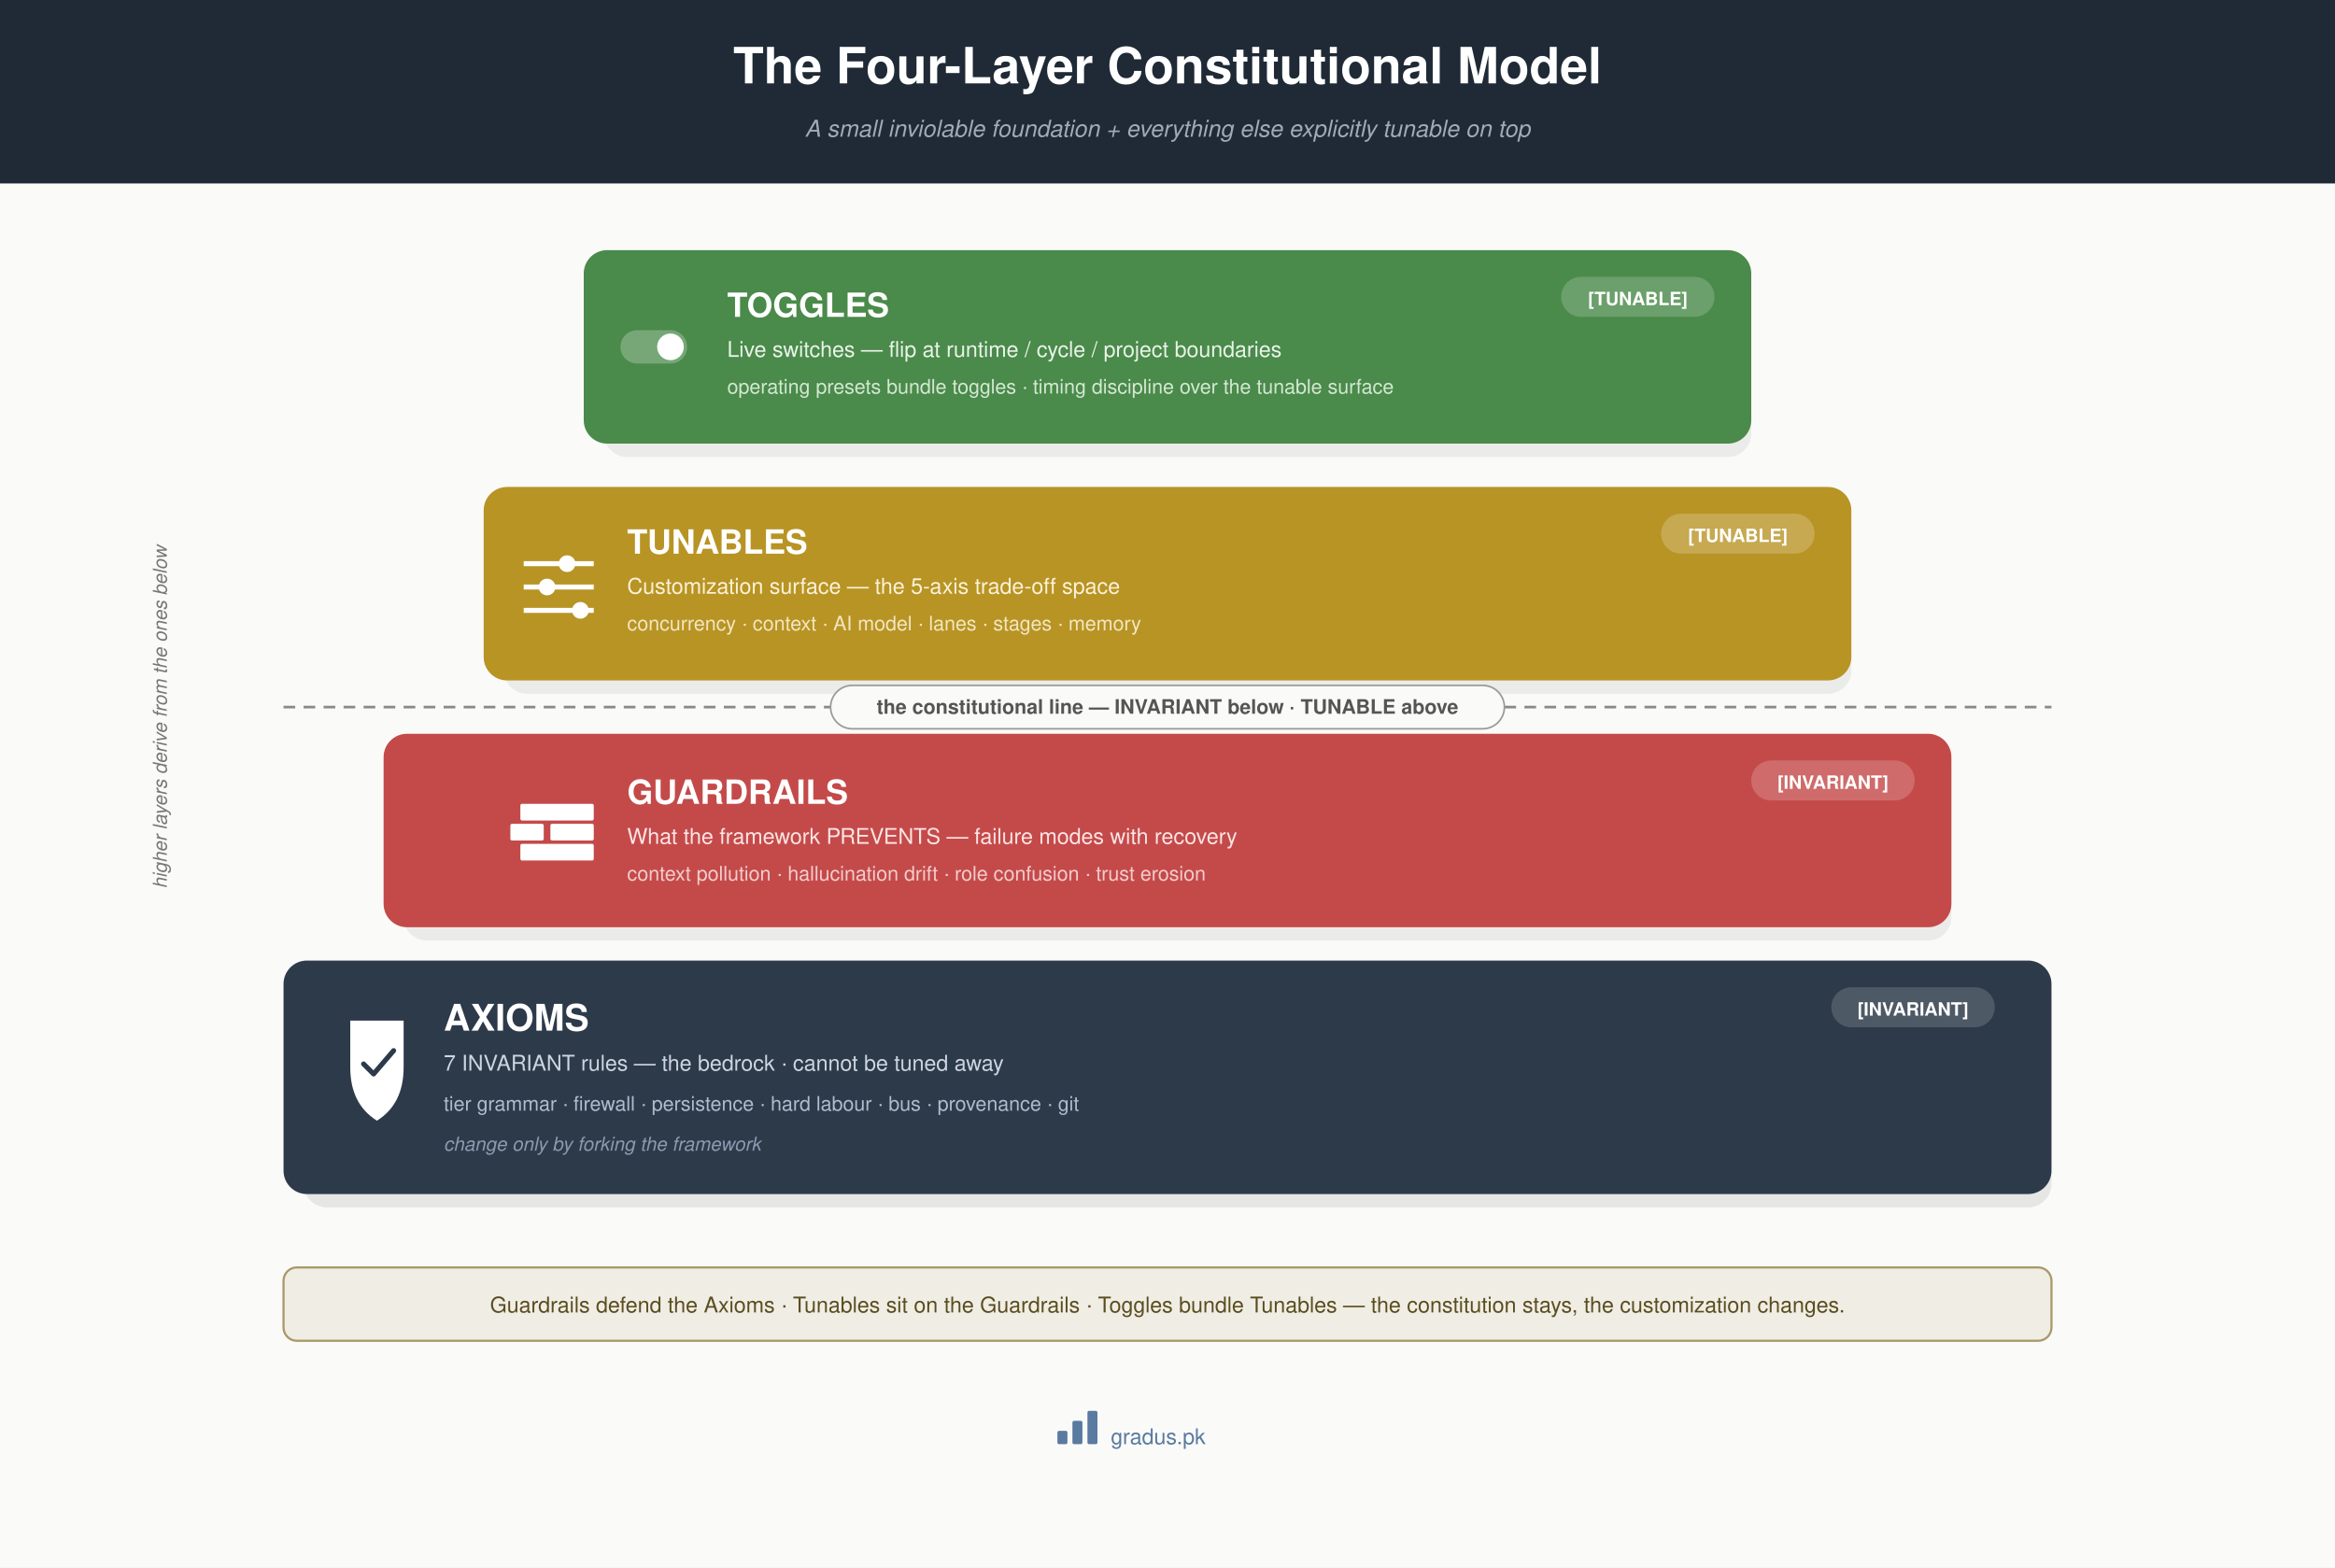
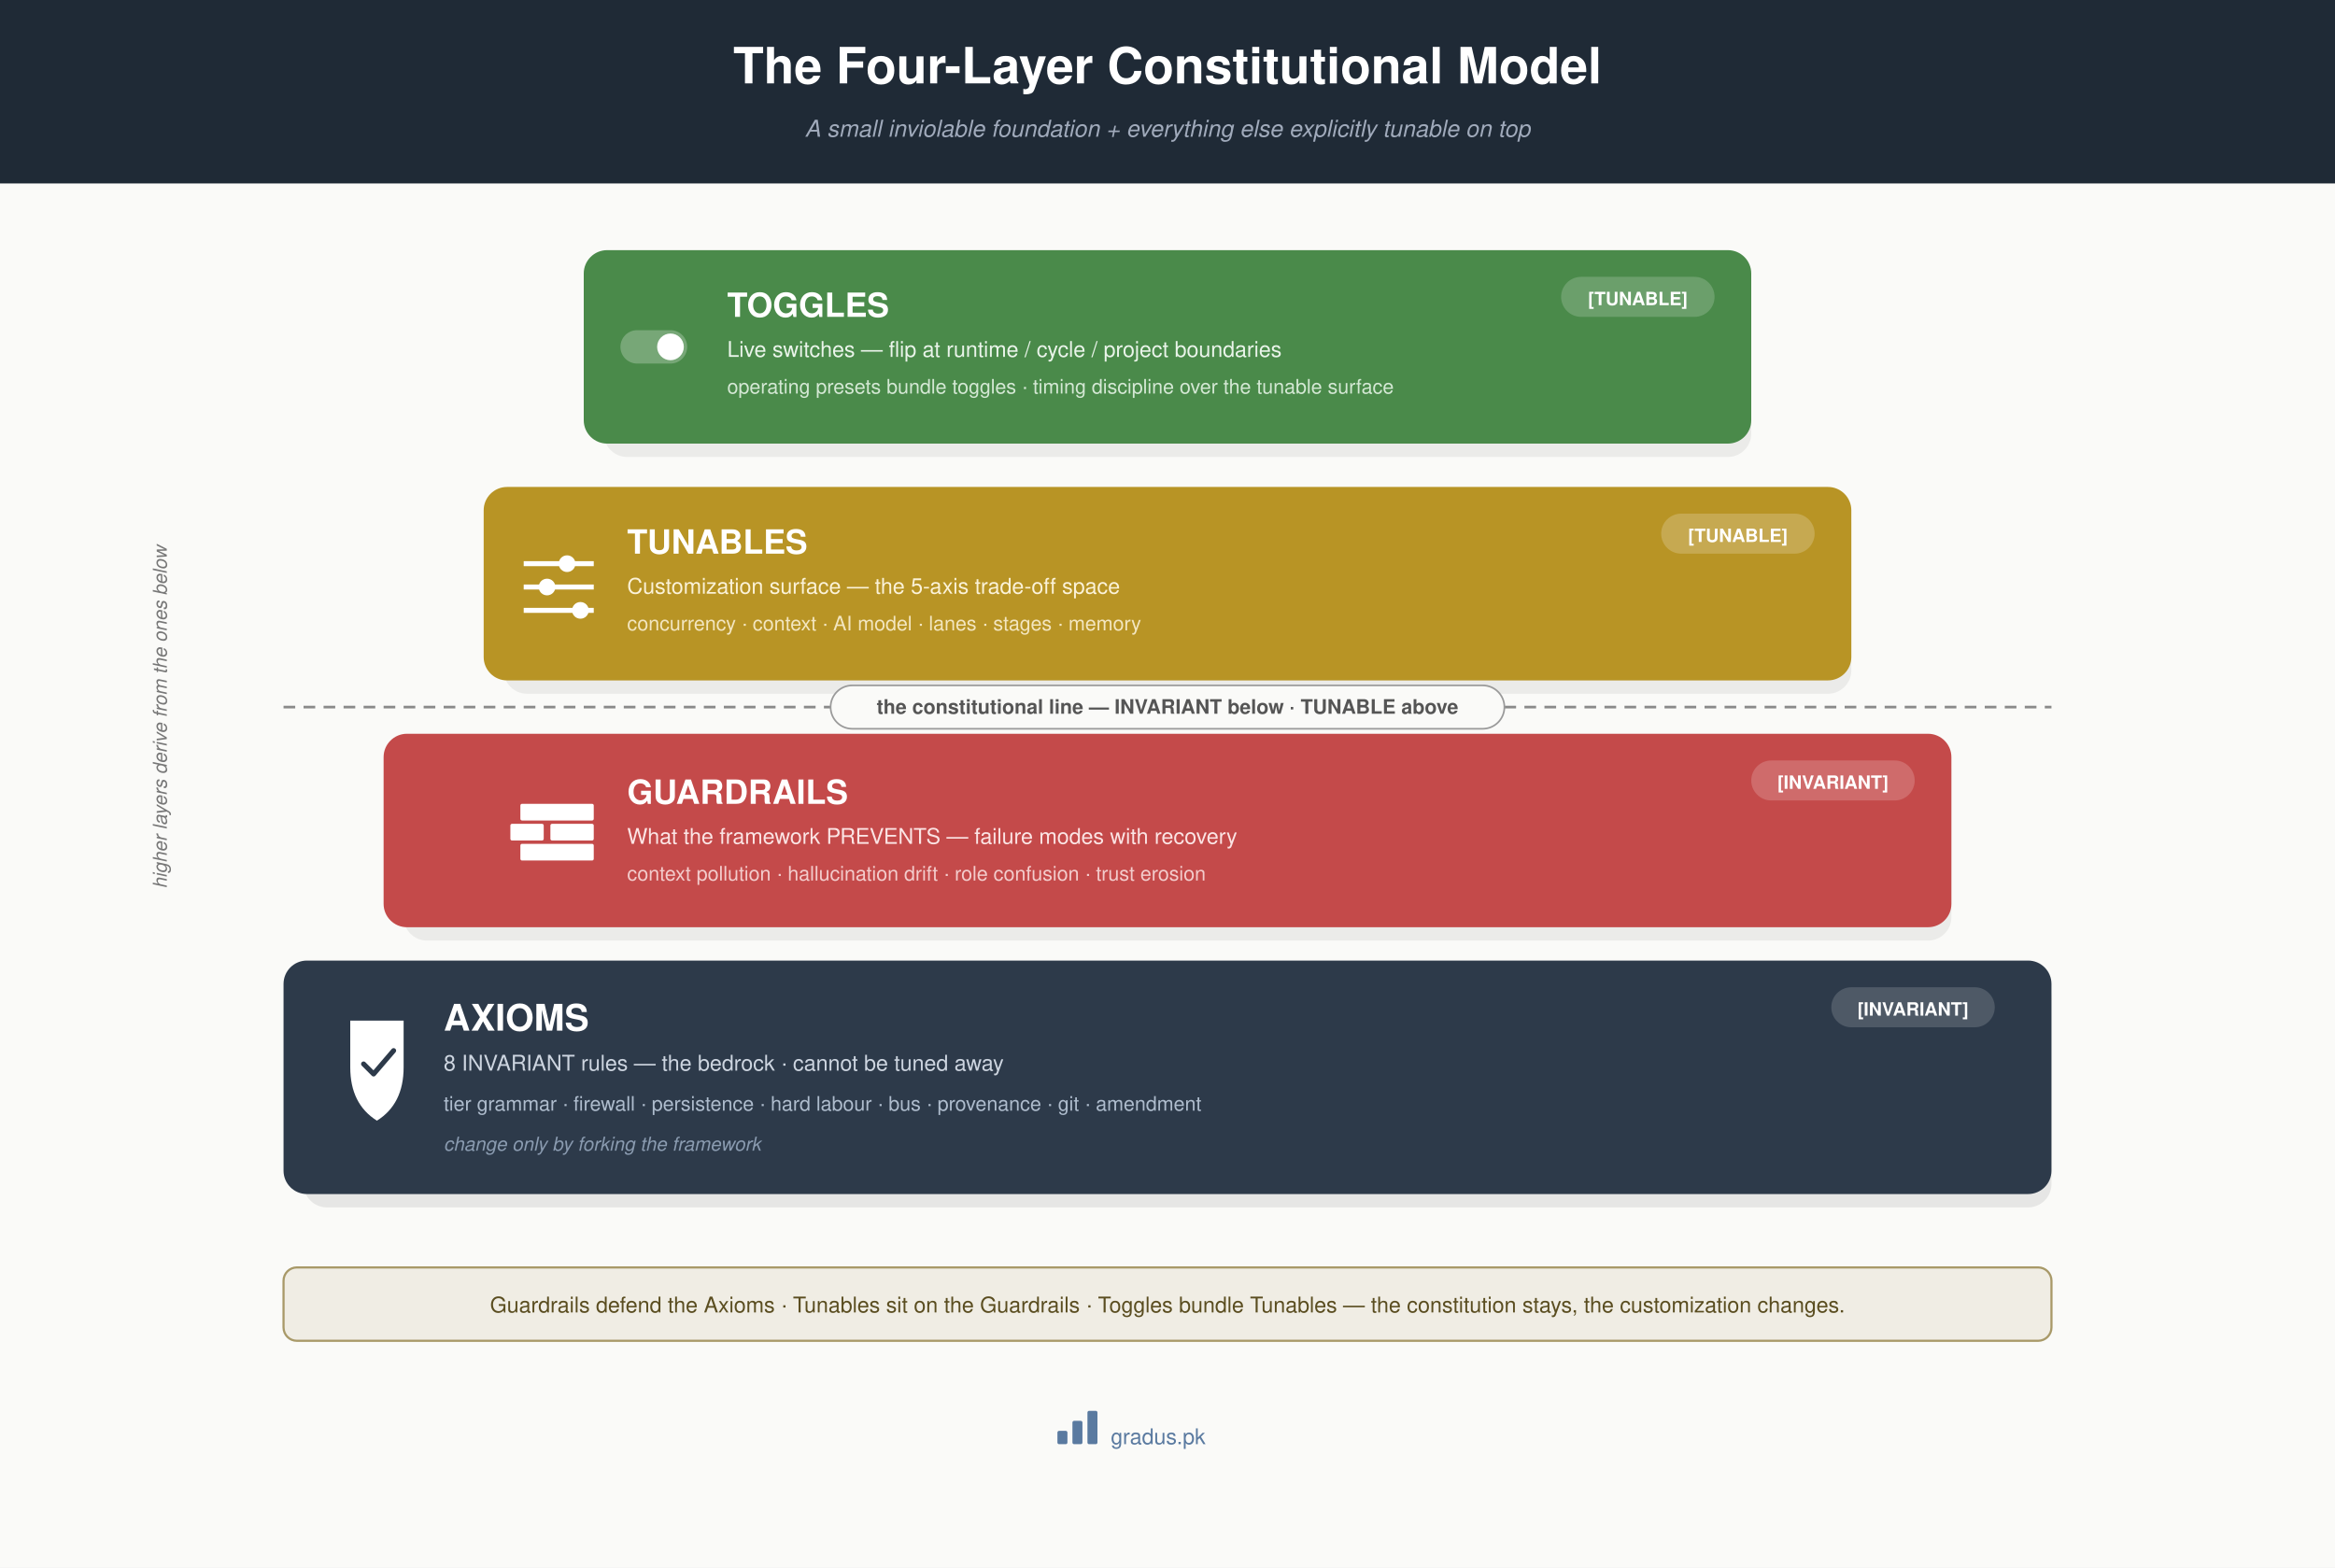
<svg xmlns="http://www.w3.org/2000/svg" xmlns:xlink="http://www.w3.org/1999/xlink" width="1400" height="940" viewBox="0 0 1400 940" font-family="-apple-system, BlinkMacSystemFont, 'Segoe UI', Helvetica, Arial, sans-serif">
  <rect width="1400" height="940" fill="#fafaf8" />
  <rect x="0" y="0" width="1400" height="110" fill="#1f2a36" />
  <text x="700" y="50" text-anchor="middle" font-size="30" font-weight="700" fill="#ffffff">The Four-Layer Constitutional Model</text>
  <text x="700" y="82" text-anchor="middle" font-size="14" fill="#a0aabb" font-style="italic">A small inviolable foundation + everything else explicitly tunable on top</text>
  <rect x="356" y="152" width="688" height="116" rx="14" fill="#000000" opacity="0.06" transform="translate(6,6)" />
  <rect x="350" y="150" width="700" height="116" rx="14" fill="#4a8a4a" />
  <rect x="372" y="198" width="40" height="20" rx="10" fill="#ffffff" opacity="0.25" />
  <circle cx="402" cy="208" r="8" fill="#ffffff" />
  <text x="436" y="190" font-size="20" font-weight="700" fill="#ffffff">TOGGLES</text>
  <text x="436" y="214" font-size="13" fill="#eaf4ea">Live switches — flip at runtime / cycle / project boundaries</text>
  <text x="436" y="236" font-size="12" fill="#d4e8d4">operating presets bundle toggles · timing discipline over the tunable surface</text>
  <rect x="936" y="166" width="92" height="24" rx="12" fill="#ffffff" opacity="0.18" />
  <text x="982" y="183" text-anchor="middle" font-size="11" font-weight="700" fill="#ffffff">[TUNABLE]</text>
  <rect x="296" y="294" width="808" height="116" rx="14" fill="#000000" opacity="0.06" transform="translate(6,6)" />
  <rect x="290" y="292" width="820" height="116" rx="14" fill="#b89425" />
  <g stroke="#ffffff" stroke-width="3">
    <line x1="314" y1="338" x2="356" y2="338" />
    <line x1="314" y1="352" x2="356" y2="352" />
    <line x1="314" y1="366" x2="356" y2="366" />
  </g>
  <circle cx="340" cy="338" r="5" fill="#ffffff" />
  <circle cx="328" cy="352" r="5" fill="#ffffff" />
  <circle cx="348" cy="366" r="5" fill="#ffffff" />
  <text x="376" y="332" font-size="20" font-weight="700" fill="#ffffff">TUNABLES</text>
  <text x="376" y="356" font-size="13" fill="#fbf2d8">Customization surface — the 5-axis trade-off space</text>
  <text x="376" y="378" font-size="12" fill="#f3e6c0">concurrency · context · AI model · lanes · stages · memory</text>
  <rect x="996" y="308" width="92" height="24" rx="12" fill="#ffffff" opacity="0.20" />
  <text x="1042" y="325" text-anchor="middle" font-size="11" font-weight="700" fill="#ffffff">[TUNABLE]</text>
  <line x1="170" y1="424" x2="1230" y2="424" stroke="#8a8a8a" stroke-width="1.6" stroke-dasharray="7 5" />
  <rect x="498" y="411" width="404" height="26" rx="13" fill="#fafaf8" stroke="#9a9a9a" stroke-width="1" />
  <text x="700" y="428" text-anchor="middle" font-size="12" font-weight="600" fill="#555">the constitutional line — INVARIANT below · TUNABLE above</text>
  <rect x="236" y="442" width="928" height="116" rx="14" fill="#000000" opacity="0.06" transform="translate(6,6)" />
  <rect x="230" y="440" width="940" height="116" rx="14" fill="#c44a4a" />
  <g fill="#ffffff">
    <rect x="312" y="482" width="44" height="10" rx="1" />
    <rect x="306" y="494" width="20" height="10" rx="1" />
    <rect x="330" y="494" width="26" height="10" rx="1" />
    <rect x="312" y="506" width="44" height="10" rx="1" />
  </g>
  <text x="376" y="482" font-size="20" font-weight="700" fill="#ffffff">GUARDRAILS</text>
  <text x="376" y="506" font-size="13" fill="#fbe4e4">What the framework PREVENTS — failure modes with recovery</text>
  <text x="376" y="528" font-size="12" fill="#f3cccc">context pollution · hallucination drift · role confusion · trust erosion</text>
  <rect x="1050" y="456" width="98" height="24" rx="12" fill="#ffffff" opacity="0.18" />
  <text x="1099" y="473" text-anchor="middle" font-size="11" font-weight="700" fill="#ffffff">[INVARIANT]</text>
  <rect x="176" y="578" width="1048" height="140" rx="14" fill="#000000" opacity="0.08" transform="translate(6,6)" />
  <rect x="170" y="576" width="1060" height="140" rx="14" fill="#2d3a4a" />
  <path d="M210,612 L242,612 L242,640 Q242,662 226,672 Q210,662 210,640 Z" fill="#ffffff" />
  <path d="M218,638 l6,6 l12,-14" fill="none" stroke="#2d3a4a" stroke-width="3" stroke-linecap="round" stroke-linejoin="round" />
  <text x="266" y="618" font-size="22" font-weight="700" fill="#ffffff">AXIOMS</text>
-   <text x="266" y="642" font-size="13" fill="#cdd5e0">7 INVARIANT rules — the bedrock · cannot be tuned away</text>
-   <text x="266" y="666" font-size="12" fill="#aebccd">tier grammar · firewall · persistence · hard labour · bus · provenance · git</text>
+   <text x="266" y="642" font-size="13" fill="#cdd5e0">8 INVARIANT rules — the bedrock · cannot be tuned away</text>
+   <text x="266" y="666" font-size="12" fill="#aebccd">tier grammar · firewall · persistence · hard labour · bus · provenance · git · amendment</text>
  <text x="266" y="690" font-size="11.5" fill="#8a9bb0" font-style="italic">change only by forking the framework</text>
  <rect x="1098" y="592" width="98" height="24" rx="12" fill="#ffffff" opacity="0.16" />
  <text x="1147" y="609" text-anchor="middle" font-size="11" font-weight="700" fill="#ffffff">[INVARIANT]</text>
  <text x="100" y="430" text-anchor="middle" font-size="11.5" fill="#777" font-style="italic" transform="rotate(-90 100 430)">higher layers derive from the ones below</text>
  <rect x="170" y="760" width="1060" height="44" rx="8" fill="#f0ede4" stroke="#a89968" stroke-width="1.3" />
  <text x="700" y="787" text-anchor="middle" font-size="13" fill="#5a4d20">Guardrails defend the Axioms · Tunables sit on the Guardrails · Toggles bundle Tunables — the constitution stays, the customization changes.</text>
  <a href="https://gradus.pk" xlink:href="https://gradus.pk" target="_blank">
    <g fill="#5a7aa0">
      <rect x="634" y="858" width="6" height="8" rx="1" />
      <rect x="643" y="852" width="6" height="14" rx="1" />
      <rect x="652" y="846" width="6" height="20" rx="1" />
    </g>
    <text x="666" y="866" font-size="13" fill="#5a7aa0">gradus.pk</text>
  </a>
</svg>
